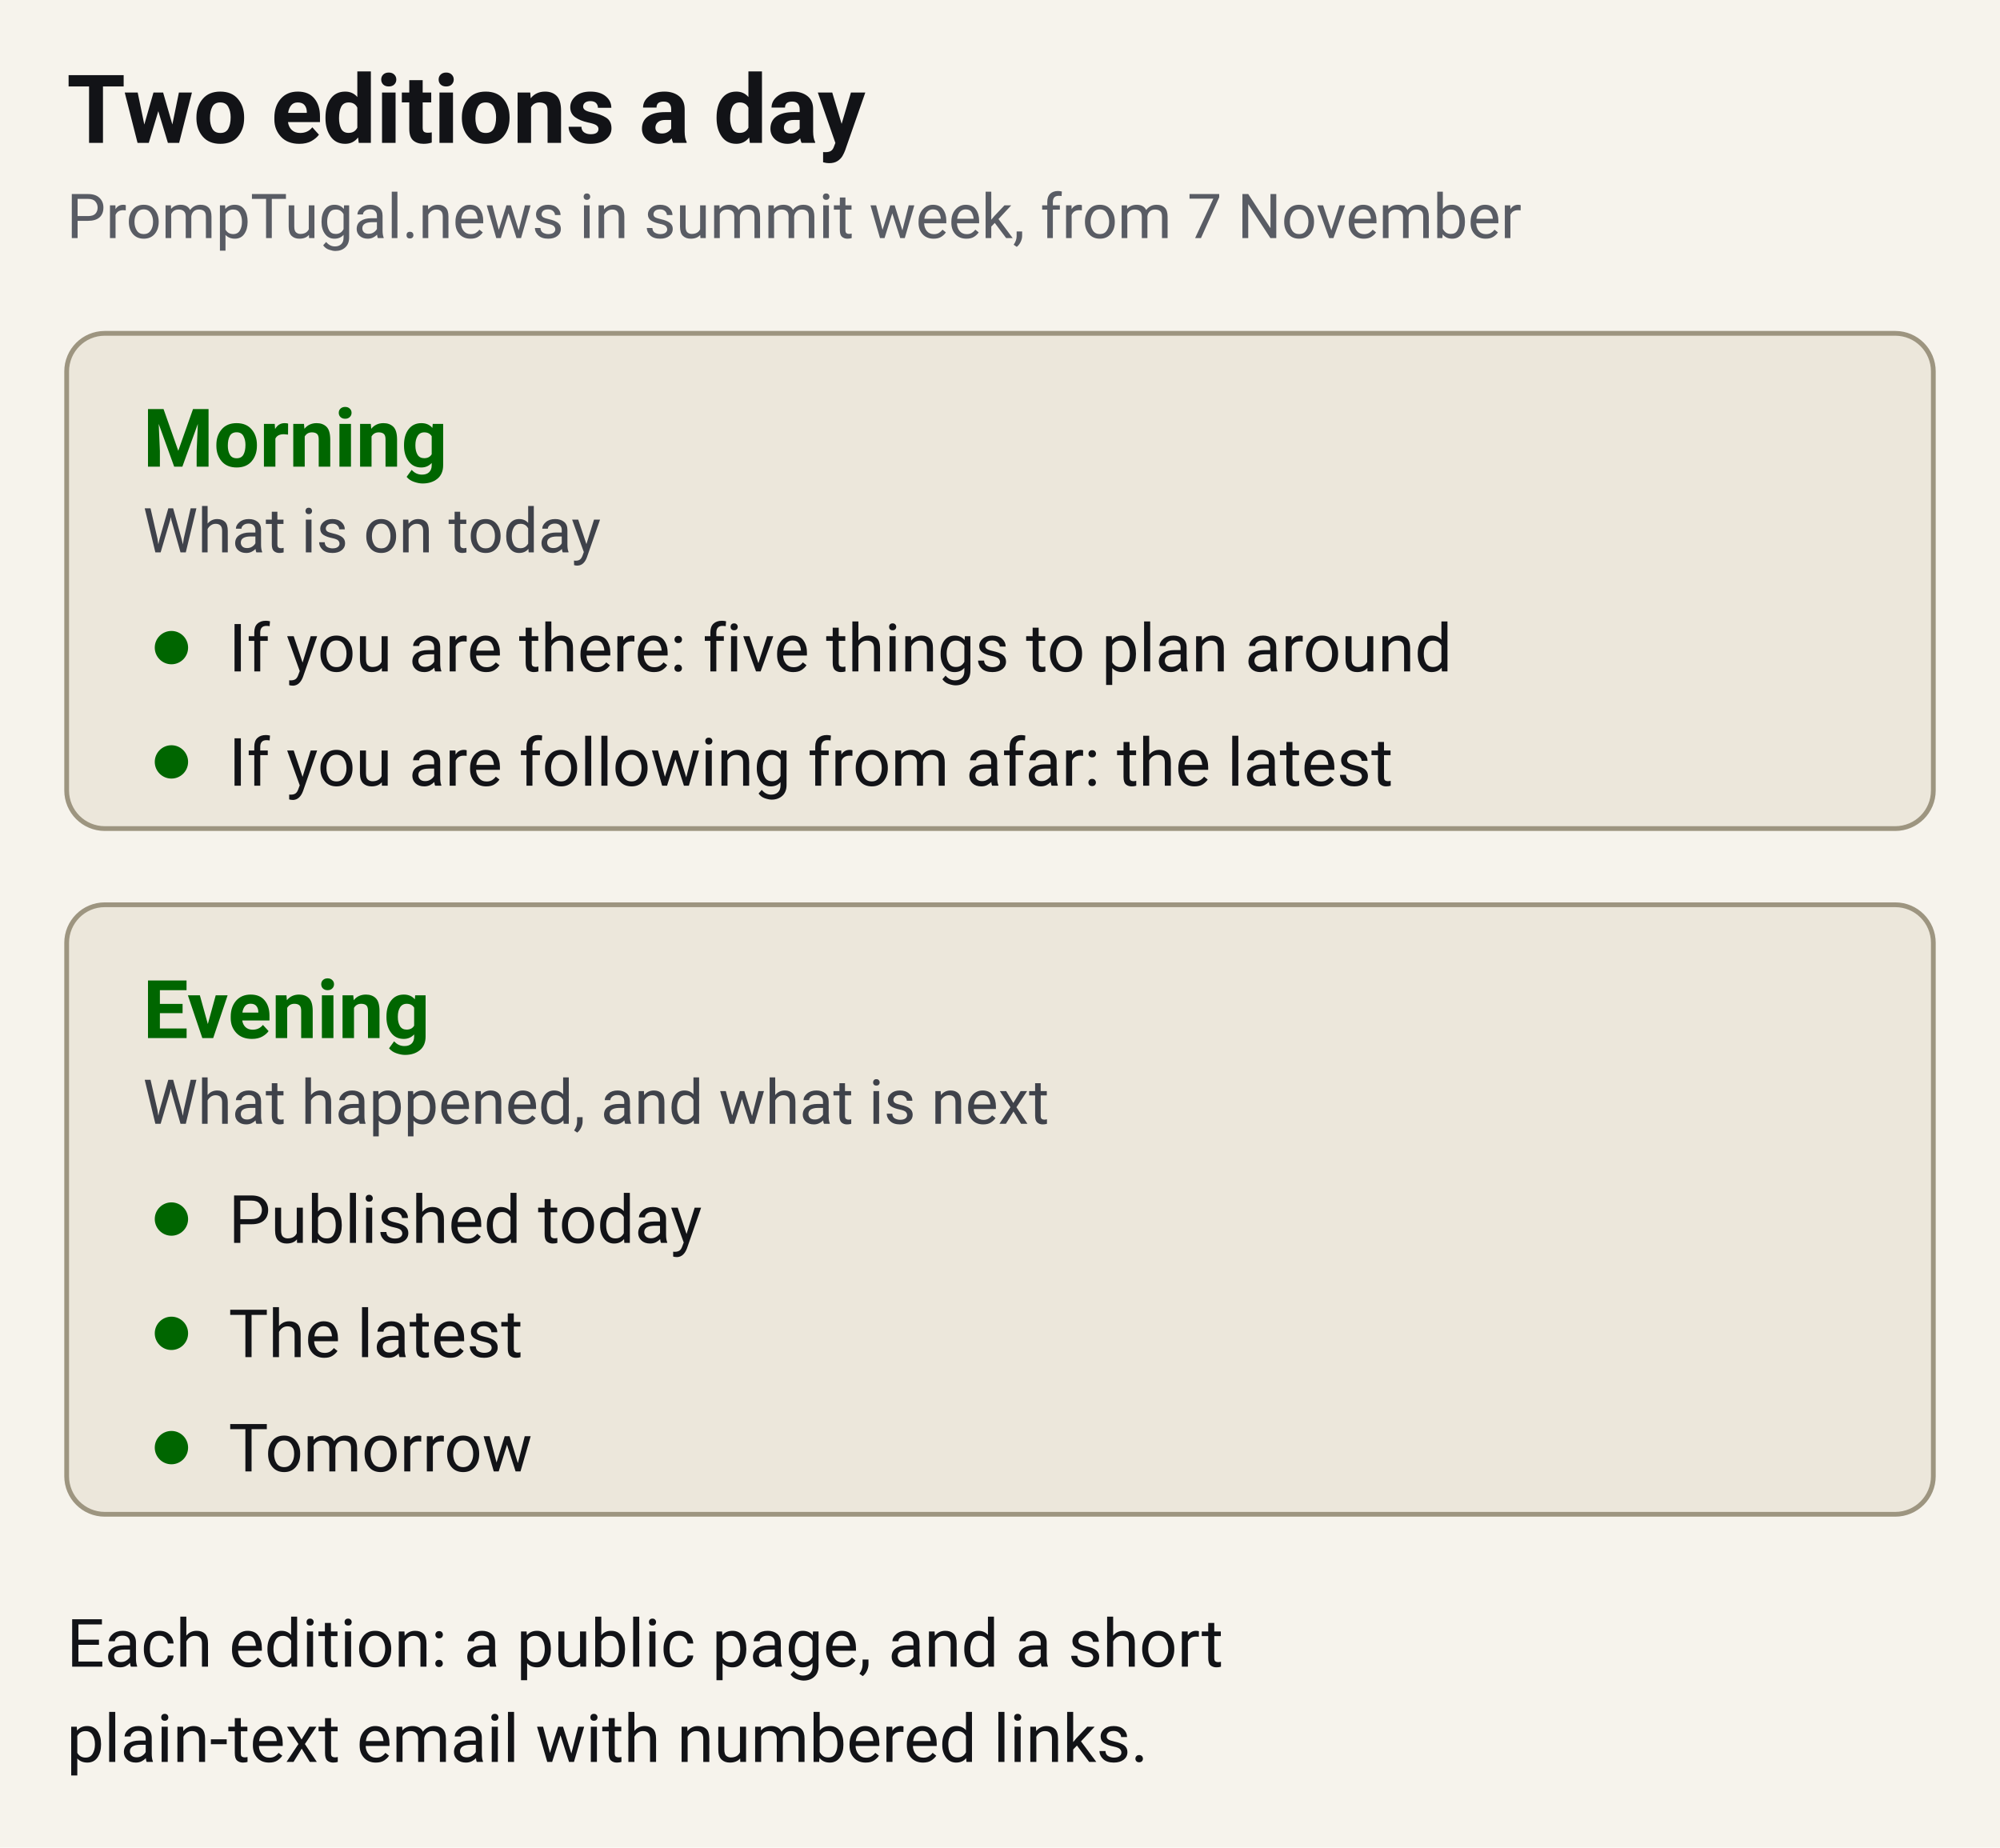
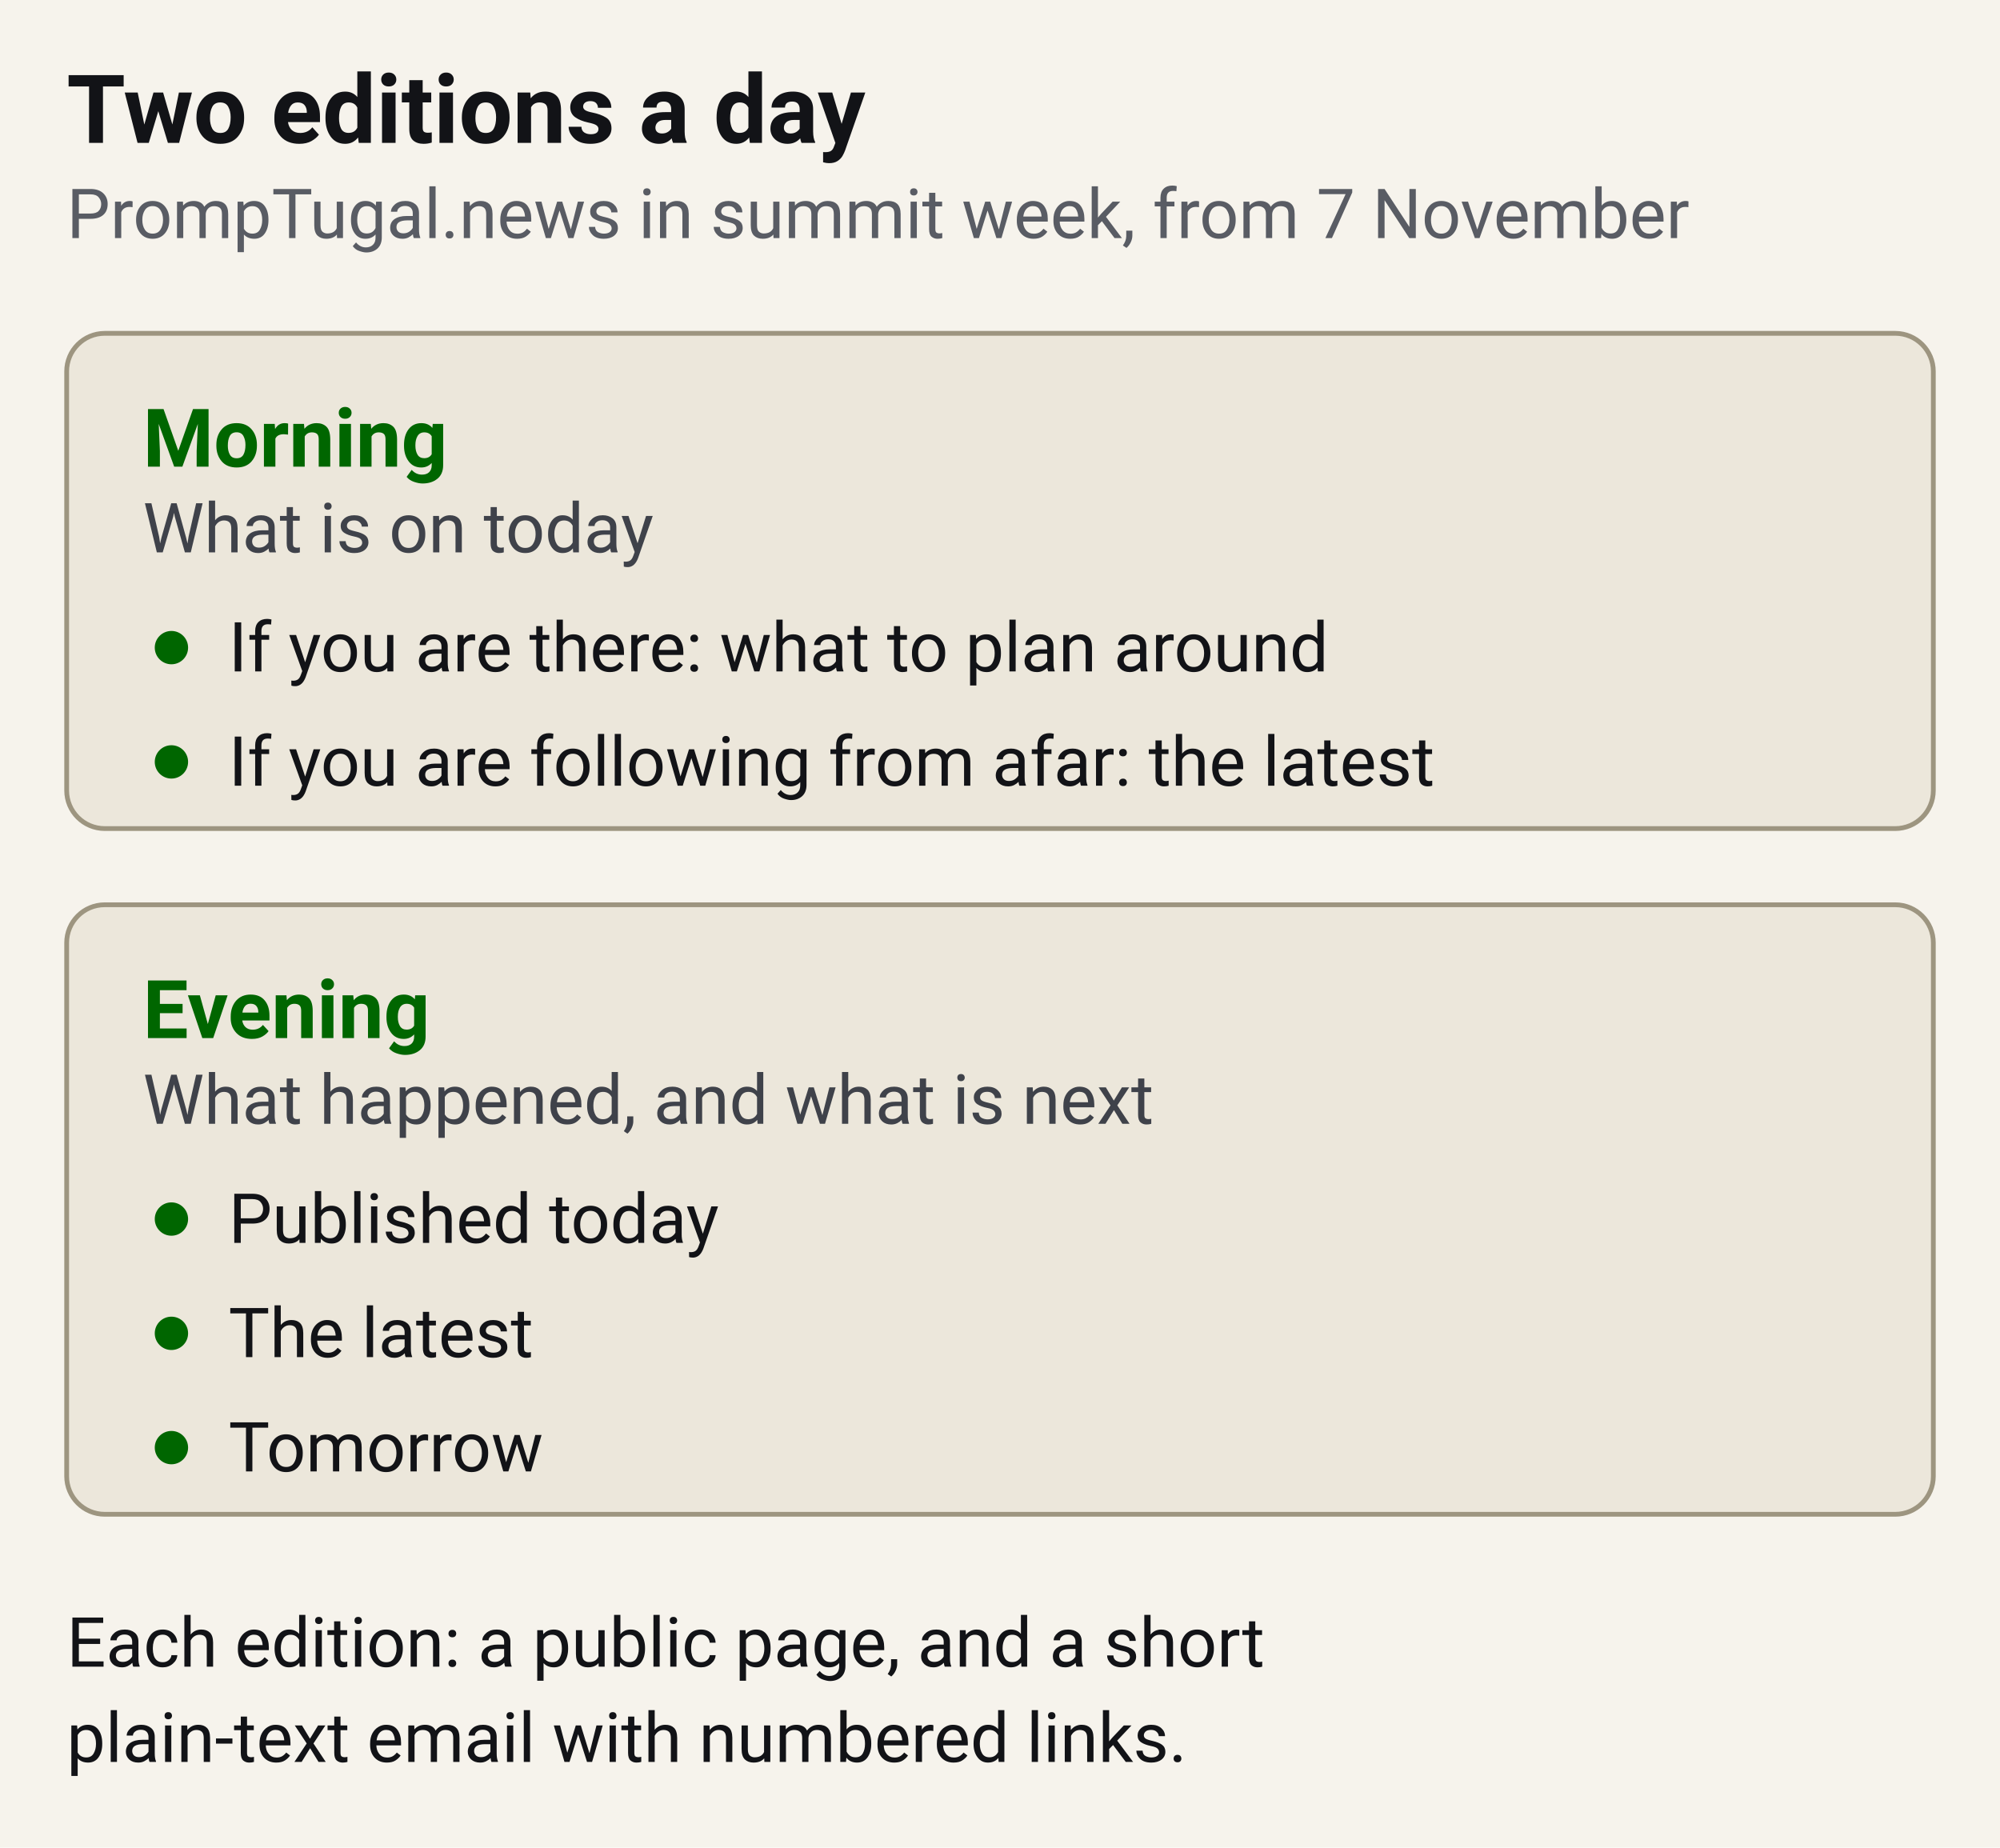
<svg xmlns="http://www.w3.org/2000/svg" viewBox="0 0 420 388" width="420" height="388" role="img" aria-label="Two editions a day: a morning edition on what is on today, an evening edition on what happened and what is next">
  <style>
.bg{fill:#f6f3ec}.ink{fill:#121317}.ink2{fill:#3f424a}.ink3{fill:#595c64}.rule{stroke:#9d9580}.bar{fill:#006600}.off{fill:#9d9580}.red{fill:#c52830}.grid{stroke:#d8d2c3}
text{font-family:system-ui,-apple-system,"Segoe UI",Roboto,Helvetica,Arial,sans-serif}
@media (prefers-color-scheme:dark){.bg{fill:#111214}.ink{fill:#eceae4}.ink2{fill:#c3c0b7}.ink3{fill:#a6a39a}.rule{stroke:#5f5b51}.bar{fill:#6dbb7e}.off{fill:#5f5b51}.red{fill:#f07278}.grid{stroke:#2e2f34}}
.box{fill:#ece7db;stroke:#9d9580}@media (prefers-color-scheme:dark){.box{fill:#1a1b1e;stroke:#5f5b51}}</style>
  <rect class="bg" width="420" height="388" />
  <text class="ink" x="14" y="30" font-size="20" font-weight="700">Two editions a day</text>
-   <text class="ink3" x="14" y="50" font-size="13">PrompTugal.news in summit week, from 7 November</text>
+   <text class="ink3" x="14" y="50" font-size="14.5">PrompTugal.news in summit week, from 7 November</text>
  <rect class="box" x="14" y="70" width="392" height="104" rx="8" stroke-width="1" />
  <text class="bar" x="30" y="98" font-size="17" font-weight="700">Morning</text>
-   <text class="ink2" x="30" y="116" font-size="13">What is on today</text>
+   <text class="ink2" x="30" y="116" font-size="14.5">What is on today</text>
  <circle class="bar" cx="36" cy="136" r="3.5" />
-   <text class="ink" x="48" y="141" font-size="14">If you are there: five things to plan around</text>
+   <text class="ink" x="48" y="141" font-size="14.5">If you are there: what to plan around</text>
  <circle class="bar" cx="36" cy="160" r="3.5" />
-   <text class="ink" x="48" y="165" font-size="14">If you are following from afar: the latest</text>
+   <text class="ink" x="48" y="165" font-size="14.5">If you are following from afar: the latest</text>
  <rect class="box" x="14" y="190" width="392" height="128" rx="8" stroke-width="1" />
  <text class="bar" x="30" y="218" font-size="17" font-weight="700">Evening</text>
-   <text class="ink2" x="30" y="236" font-size="13">What happened, and what is next</text>
+   <text class="ink2" x="30" y="236" font-size="14.5">What happened, and what is next</text>
  <circle class="bar" cx="36" cy="256" r="3.5" />
-   <text class="ink" x="48" y="261" font-size="14">Published today</text>
+   <text class="ink" x="48" y="261" font-size="14.5">Published today</text>
  <circle class="bar" cx="36" cy="280" r="3.5" />
-   <text class="ink" x="48" y="285" font-size="14">The latest</text>
+   <text class="ink" x="48" y="285" font-size="14.5">The latest</text>
  <circle class="bar" cx="36" cy="304" r="3.5" />
-   <text class="ink" x="48" y="309" font-size="14">Tomorrow</text>
-   <text class="ink" x="14" y="350" font-size="14">Each edition: a public page, and a short</text>
-   <text class="ink" x="14" y="370" font-size="14">plain-text email with numbered links.</text>
+   <text class="ink" x="48" y="309" font-size="14.5">Tomorrow</text>
+   <text class="ink" x="14" y="350" font-size="14.5">Each edition: a public page, and a short</text>
+   <text class="ink" x="14" y="370" font-size="14.5">plain-text email with numbered links.</text>
</svg>
